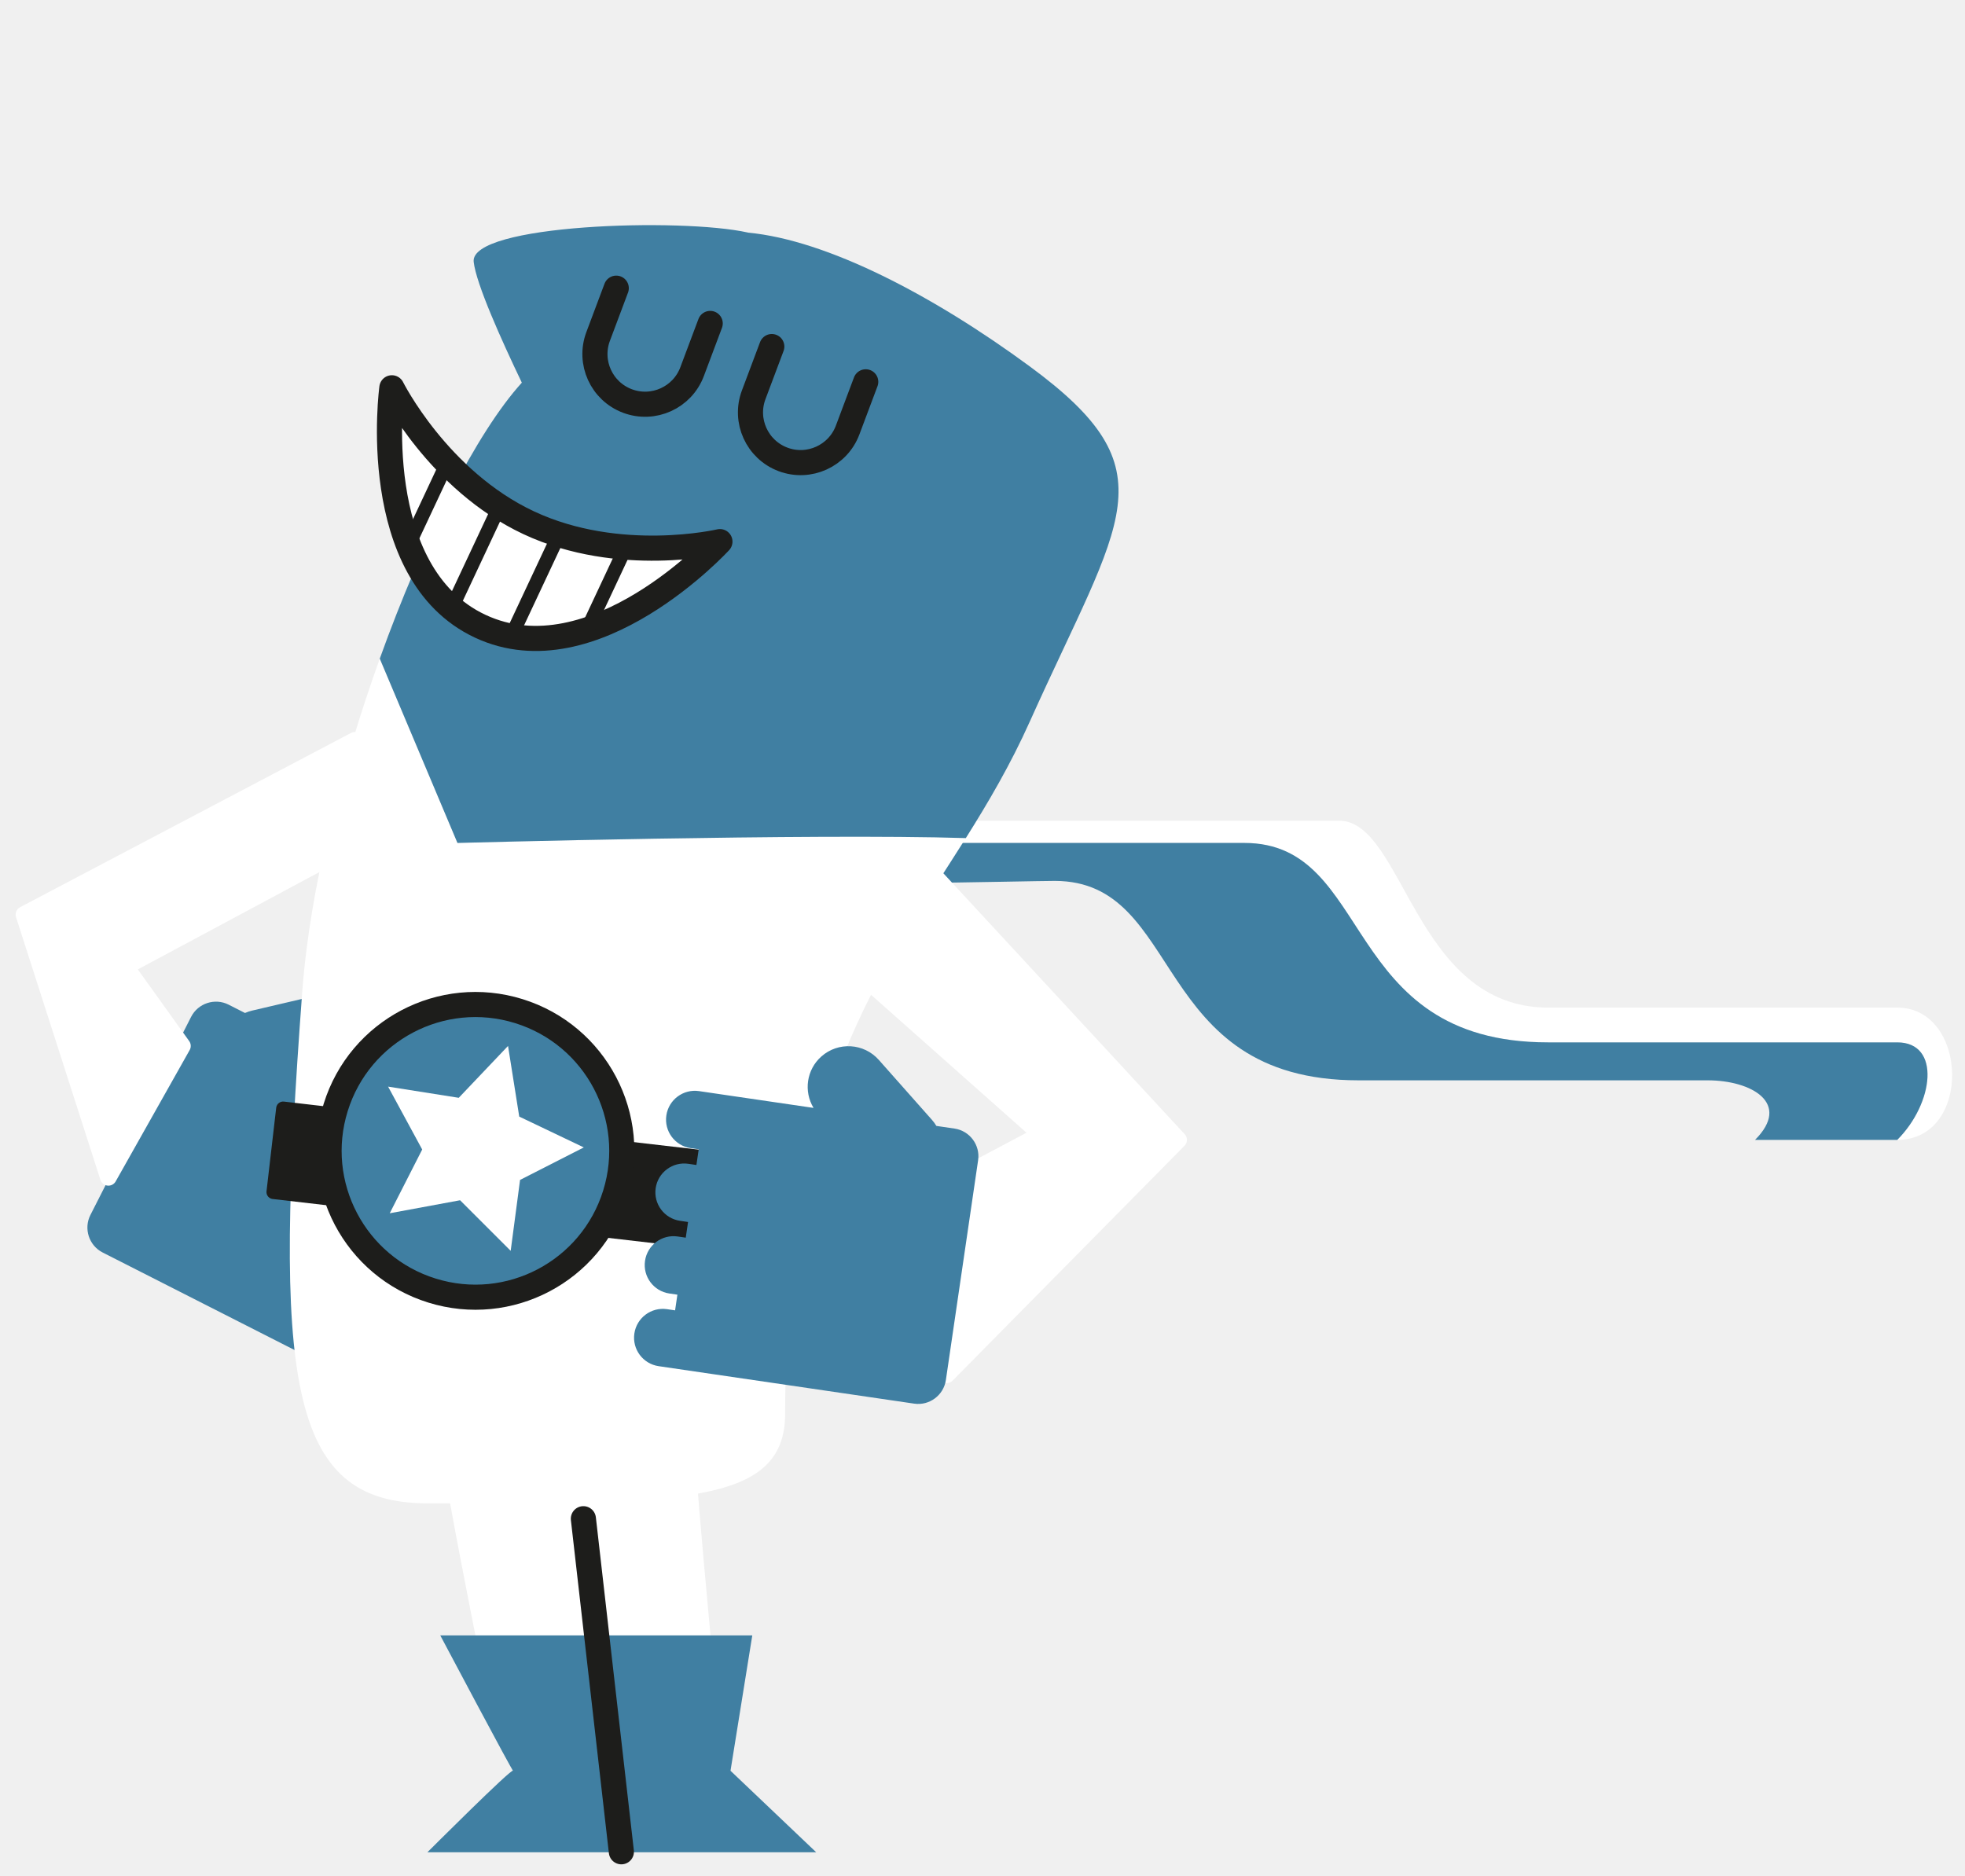
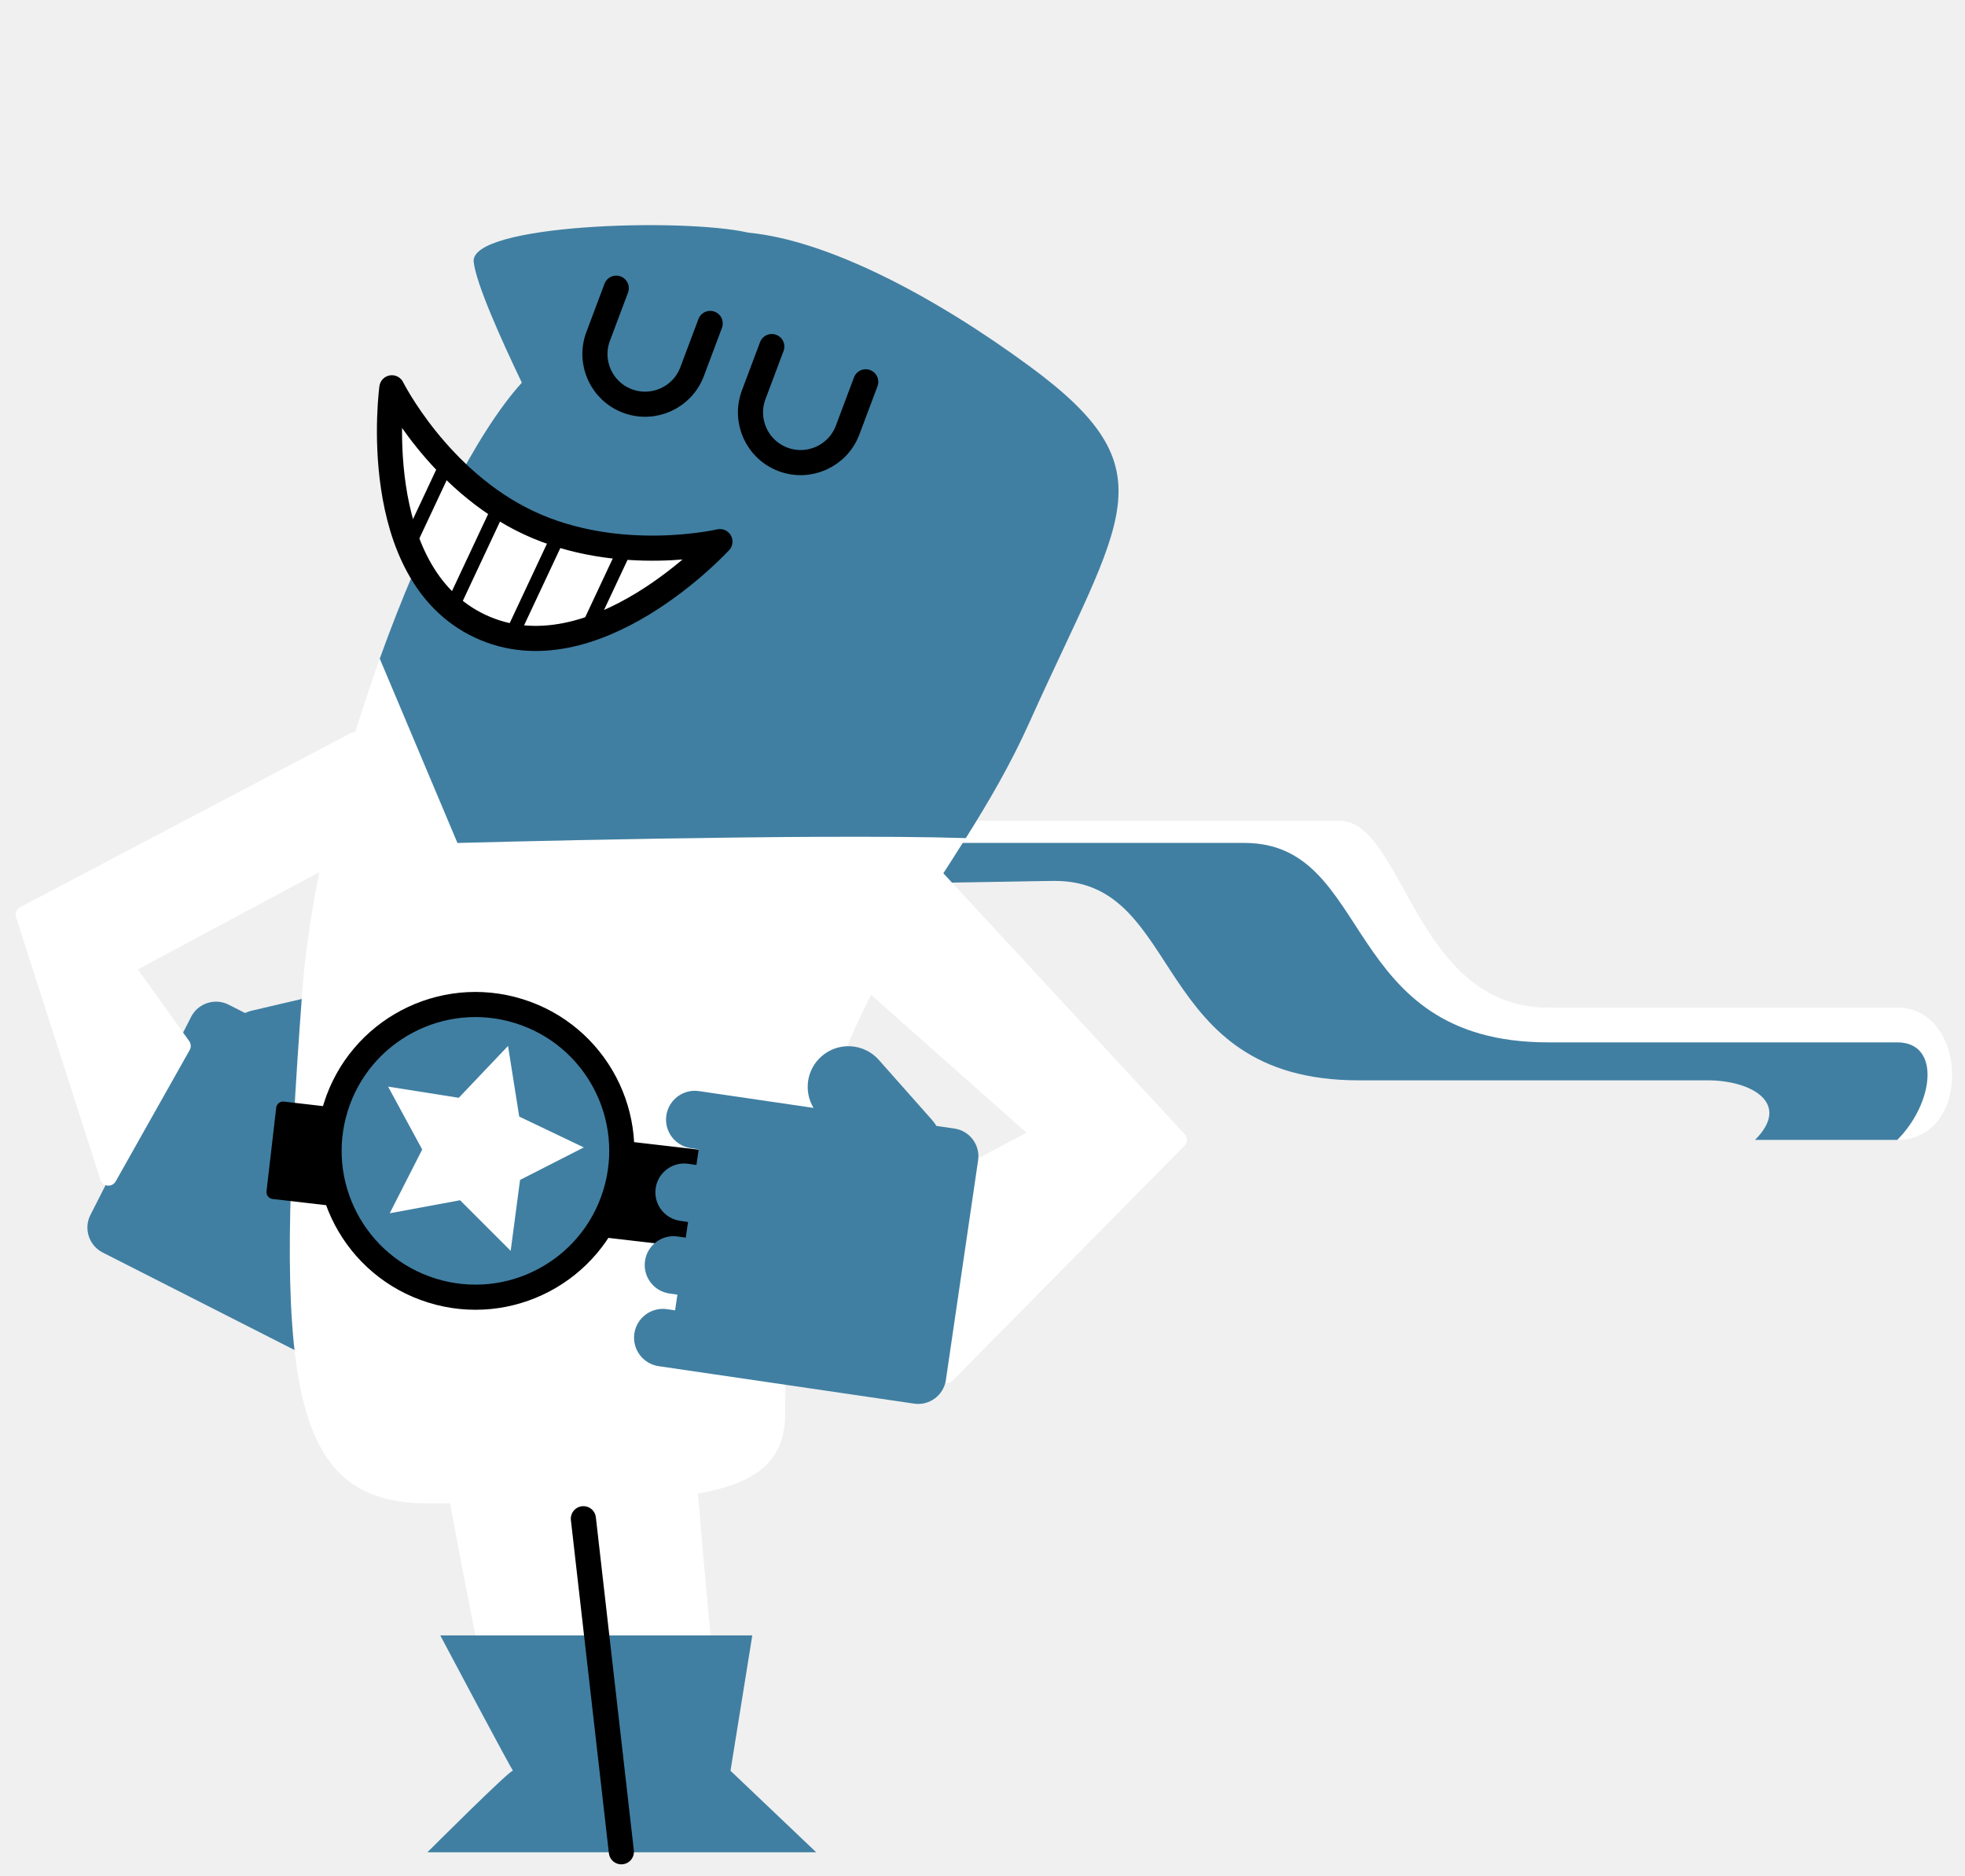
<svg xmlns="http://www.w3.org/2000/svg" version="1.1" width="880" height="840" id="svg2985" xml:space="preserve">
  <defs id="defs2989">
    <clipPath id="clipPath2999">
      <path d="m 0,587.33 693.795,0 L 693.795,0 0,0 0,587.33 z" id="path3001" />
    </clipPath>
  </defs>
  <g transform="matrix(1.25,0,0,-1.25,0,840)" id="g2993">
    <g transform="translate(5.6,4)" id="g2995">
      <g clip-path="url(#clipPath2999)" id="g2997">
        <g transform="translate(158.7886,266.1074)" id="g3003">
          <path d="m 0,0 -18.13,9.213 -18.836,9.572 c 6.327,2.76 9.987,9.714 8.355,16.671 -1.834,7.843 -9.676,12.711 -17.517,10.876 L -74.1,39.783 c -0.88,-0.206 -1.717,-0.498 -2.517,-0.847 l -5.866,2.981 c -4.904,2.492 -10.954,0.519 -13.446,-4.386 l -36.066,-70.968 c -2.492,-4.903 -0.519,-10.954 4.385,-13.445 l 64.318,-32.688 c 0.011,-0.006 0.021,-0.013 0.033,-0.019 l 18.132,-9.212 c 5.082,-2.584 11.295,-0.556 13.877,4.523 2.582,5.084 0.554,11.298 -4.525,13.878 l -2.6,1.321 2.572,5.061 2.599,-1.321 c 5.083,-2.58 11.297,-0.556 13.878,4.528 2.583,5.082 0.557,11.293 -4.525,13.878 l -2.598,1.321 2.573,5.062 2.599,-1.321 c 5.081,-2.585 11.295,-0.557 13.877,4.525 2.583,5.084 0.556,11.296 -4.526,13.881 l -2.597,1.319 2.572,5.063 2.598,-1.32 C -4.27,-20.988 1.943,-18.96 4.526,-13.88 7.109,-8.799 5.083,-2.583 0,0" id="path3005" style="fill:#407fa2;fill-opacity:1;fill-rule:nonzero;stroke:none" />
        </g>
        <g transform="translate(324.3818,373.9434)" id="g3007">
          <path d="m 0,0 149.787,0 c 23.215,0 26.961,-66.973 74.891,-66.973 l 125.072,0 c 25.463,0 26.961,-47.396 0,-47.396 13.131,13.131 15.73,34.937 0,34.937 l -125.072,0 c -74.891,0 -62.179,71.457 -108.836,71.457 l -118.896,0 C -22.271,-6.25 0,0 0,0" id="path3009" style="fill:#ffffff;fill-opacity:1;fill-rule:nonzero;stroke:none" />
        </g>
        <g transform="translate(674.1318,259.5742)" id="g3011">
          <path d="m 0,0 c 13.131,13.131 15.73,34.938 0,34.938 l -125.072,0 c -74.891,0 -62.179,71.457 -108.836,71.457 l -118.896,0 -67.937,-13.602 c 24.538,-2.201 109.646,0 118.892,0 46.658,0 33.944,-71.453 108.835,-71.453 l 125.073,0 c 15.726,0 30.117,-8.209 16.986,-21.34 L 0,0 z" id="path3013" style="fill:#407fa2;fill-opacity:1;fill-rule:nonzero;stroke:none" />
        </g>
        <g transform="translate(158.2925,365.9688)" id="g3015">
          <path d="m 0,0 -27.83,66.039 c -14.059,-39.138 -25.038,-82.59 -27.767,-119.236 -10.327,-138.637 -5.604,-183.432 44.975,-183.432 89.848,0 128.027,-0.949 128.027,32.168 0,115.827 34.143,157.565 64.727,206.199 C 127.323,3.477 0,0 0,0" id="path3017" style="fill:#ffffff;fill-opacity:1;fill-rule:nonzero;stroke:none" />
        </g>
        <g transform="translate(363.3228,536.7246)" id="g3019">
          <path d="m 0,0 c -34.566,25.418 -72.554,45.258 -100.902,47.922 -0.041,0.017 -0.066,0.033 -0.111,0.041 -23.826,5.334 -99.7,2.963 -98.201,-10.52 0.872,-7.857 9.876,-27.898 17.248,-43.279 -16.086,-17.704 -35.368,-55.662 -50.894,-98.881 l 27.83,-66.039 c 0,0 127.322,3.477 182.132,1.738 8.119,12.911 15.987,26.303 22.898,41.7 C 32.954,-53.922 50.931,-37.447 0,0" id="path3021" style="fill:#407fa2;fill-opacity:1;fill-rule:nonzero;stroke:none" />
        </g>
        <g transform="translate(248.9512,82.0215)" id="g3023">
          <path d="m 0,0 c 0,0 -4.889,52.416 -4.811,56.355 l -89.876,0 C -94.608,52.258 -84.219,0 -84.219,0 L 0,0 z" id="path3025" style="fill:#ffffff;fill-opacity:1;fill-rule:nonzero;stroke:none" />
        </g>
        <g transform="translate(164.7324,82.0215)" id="g3027">
          <path d="m 0,0 -12.593,0 c 0,0 26.09,-49.242 26.09,-48.492 0,1.498 -30.706,-29.209 -30.706,-29.209 l 139.299,0 L 91.385,-48.492 99.187,0 84.219,0 0,0 z" id="path3029" style="fill:#407fa2;fill-opacity:1;fill-rule:nonzero;stroke:none" />
        </g>
        <g transform="translate(288.0508,218.1973)" id="g3031">
-           <path d="m 0,0 -195.682,22.68 3.471,29.935 L 3.472,29.939 0,0 z" id="path3033" style="fill:#1d1d1b;fill-opacity:1;fill-rule:nonzero;stroke:none" />
+           <path d="m 0,0 -195.682,22.68 3.471,29.935 L 3.472,29.939 0,0 z" id="path3033" style="fill:#000000;fill-opacity:1;fill-rule:nonzero;stroke:none" />
        </g>
        <g transform="translate(288.0508,218.1973)" id="g3035">
-           <path d="m 0,0 -195.682,22.68 3.471,29.935 L 3.472,29.939 0,0 z" id="path3037" style="fill:none;stroke:#1d1d1b;stroke-width:5;stroke-linecap:butt;stroke-linejoin:round;stroke-miterlimit:10;stroke-opacity:1;stroke-dasharray:none" />
+           <path d="m 0,0 -195.682,22.68 3.471,29.935 L 3.472,29.939 0,0 z" id="path3037" style="fill:none;stroke:#000000;stroke-width:5;stroke-linecap:butt;stroke-linejoin:round;stroke-miterlimit:10;stroke-opacity:1;stroke-dasharray:none" />
        </g>
        <g transform="translate(214.7969,240.0859)" id="g3039">
          <path d="m 0,0 c -8.591,-27.648 -37.967,-43.1 -65.616,-34.508 -27.653,8.586 -43.1,37.967 -34.513,65.615 8.591,27.649 37.968,43.106 65.621,34.514 C -6.859,57.029 8.592,27.648 0,0" id="path3041" style="fill:#407fa2;fill-opacity:1;fill-rule:nonzero;stroke:none" />
        </g>
        <g transform="translate(214.7969,240.0859)" id="g3043">
-           <path d="m 0,0 c -8.591,-27.648 -37.967,-43.1 -65.616,-34.508 -27.653,8.586 -43.1,37.967 -34.513,65.615 8.591,27.649 37.968,43.106 65.621,34.514 C -6.859,57.029 8.592,27.648 0,0 z" id="path3045" style="fill:none;stroke:#1d1d1b;stroke-width:9;stroke-linecap:round;stroke-linejoin:miter;stroke-miterlimit:10;stroke-opacity:1;stroke-dasharray:none" />
+           <path d="m 0,0 c -8.591,-27.648 -37.967,-43.1 -65.616,-34.508 -27.653,8.586 -43.1,37.967 -34.513,65.615 8.591,27.649 37.968,43.106 65.621,34.514 C -6.859,57.029 8.592,27.648 0,0 z" id="path3045" style="fill:none;stroke:#000000;stroke-width:9;stroke-linecap:round;stroke-linejoin:miter;stroke-miterlimit:10;stroke-opacity:1;stroke-dasharray:none" />
        </g>
        <g transform="translate(176.4121,293.2344)" id="g3047">
          <path d="M 0,0 4.016,-25.314 27.146,-36.361 4.31,-48.004 0.95,-73.412 l -18.129,18.123 -25.205,-4.662 11.633,22.84 -12.218,22.533 25.316,-4.004 L 0,0 z" id="path3049" style="fill:#ffffff;fill-opacity:1;fill-rule:nonzero;stroke:none" />
        </g>
        <g transform="translate(135.7559,373.377)" id="g3051">
          <path d="m 0,0 -14.211,29.34 -118.545,-62.423 30.235,-94.119 26.504,47.059 -20.388,28.448 L 0,0 z" id="path3053" style="fill:#ffffff;fill-opacity:1;fill-rule:nonzero;stroke:none" />
        </g>
        <g transform="translate(135.7559,373.377)" id="g3055">
          <path d="m 0,0 -14.211,29.34 -118.545,-62.423 30.235,-94.119 26.504,47.059 -20.388,28.448 L 0,0 z" id="path3057" style="fill:none;stroke:#ffffff;stroke-width:6;stroke-linecap:butt;stroke-linejoin:round;stroke-miterlimit:10;stroke-opacity:1;stroke-dasharray:none" />
        </g>
        <g transform="translate(291.1309,329.1797)" id="g3059">
          <path d="m 0,0 34.874,28.392 90.638,-97.997 -83.085,-84.143 10.837,73.893 23.002,12.187 L 0,0 z" id="path3061" style="fill:#ffffff;fill-opacity:1;fill-rule:nonzero;stroke:none" />
        </g>
        <g transform="translate(291.1309,329.1797)" id="g3063">
          <path d="m 0,0 34.874,28.392 90.638,-97.997 -83.085,-84.143 10.837,73.893 23.002,12.187 L 0,0 z" id="path3065" style="fill:none;stroke:#ffffff;stroke-width:6;stroke-linecap:butt;stroke-linejoin:round;stroke-miterlimit:10;stroke-opacity:1;stroke-dasharray:none" />
        </g>
        <g transform="translate(248.8438,552.1113)" id="g3067">
-           <path d="m 0,0 -6.488,-17.285 c -3.491,-9.291 -13.851,-13.998 -23.15,-10.512 -9.292,3.488 -13.999,13.852 -10.507,23.143 l 6.487,17.289" id="path3069" style="fill:none;stroke:#1d1d1b;stroke-width:9;stroke-linecap:round;stroke-linejoin:miter;stroke-miterlimit:10;stroke-opacity:1;stroke-dasharray:none" />
+           <path d="m 0,0 -6.488,-17.285 c -3.491,-9.291 -13.851,-13.998 -23.15,-10.512 -9.292,3.488 -13.999,13.852 -10.507,23.143 l 6.487,17.289" id="path3069" style="fill:none;stroke:#000000;stroke-width:9;stroke-linecap:round;stroke-linejoin:miter;stroke-miterlimit:10;stroke-opacity:1;stroke-dasharray:none" />
        </g>
        <g transform="translate(304.5669,531.1914)" id="g3071">
-           <path d="m 0,0 -6.487,-17.281 c -3.488,-9.291 -13.856,-14.002 -23.147,-10.516 -9.291,3.492 -13.998,13.856 -10.507,23.147 l 6.488,17.285" id="path3073" style="fill:none;stroke:#1d1d1b;stroke-width:9;stroke-linecap:round;stroke-linejoin:miter;stroke-miterlimit:10;stroke-opacity:1;stroke-dasharray:none" />
+           <path d="m 0,0 -6.487,-17.281 c -3.488,-9.291 -13.856,-14.002 -23.147,-10.516 -9.291,3.492 -13.998,13.856 -10.507,23.147 l 6.488,17.285" id="path3073" style="fill:none;stroke:#000000;stroke-width:9;stroke-linecap:round;stroke-linejoin:miter;stroke-miterlimit:10;stroke-opacity:1;stroke-dasharray:none" />
        </g>
        <g transform="translate(252.3267,473.9375)" id="g3075">
          <path d="m 0,0 c 0,0 -45.22,-49.389 -85.902,-30.307 -40.681,19.075 -31.627,85.424 -31.627,85.424 0,0 16.561,-33.138 49.011,-48.355 C -36.06,-8.461 0,0 0,0" id="path3077" style="fill:#ffffff;fill-opacity:1;fill-rule:nonzero;stroke:none" />
        </g>
        <g transform="translate(252.3267,473.9375)" id="g3079">
-           <path d="m 0,0 c 0,0 -45.22,-49.389 -85.902,-30.307 -40.681,19.075 -31.627,85.424 -31.627,85.424 0,0 16.561,-33.138 49.011,-48.355 C -36.06,-8.461 0,0 0,0 z" id="path3081" style="fill:none;stroke:#1d1d1b;stroke-width:9;stroke-linecap:round;stroke-linejoin:round;stroke-miterlimit:10;stroke-opacity:1;stroke-dasharray:none" />
+           <path d="m 0,0 c 0,0 -45.22,-49.389 -85.902,-30.307 -40.681,19.075 -31.627,85.424 -31.627,85.424 0,0 16.561,-33.138 49.011,-48.355 C -36.06,-8.461 0,0 0,0 z" id="path3081" style="fill:none;stroke:#000000;stroke-width:9;stroke-linecap:round;stroke-linejoin:round;stroke-miterlimit:10;stroke-opacity:1;stroke-dasharray:none" />
        </g>
        <g transform="translate(154.5757,502.1426)" id="g3083">
-           <path d="M 0,0 -13.81,-29.453" id="path3085" style="fill:none;stroke:#1d1d1b;stroke-width:5;stroke-linecap:round;stroke-linejoin:round;stroke-miterlimit:10;stroke-opacity:1;stroke-dasharray:none" />
+           <path d="M 0,0 -13.81,-29.453" id="path3085" style="fill:none;stroke:#000000;stroke-width:5;stroke-linecap:round;stroke-linejoin:round;stroke-miterlimit:10;stroke-opacity:1;stroke-dasharray:none" />
        </g>
        <g transform="translate(172.0898,483.9238)" id="g3087">
-           <path d="M 0,0 -14.71,-31.369" id="path3089" style="fill:none;stroke:#1d1d1b;stroke-width:5;stroke-linecap:round;stroke-linejoin:round;stroke-miterlimit:10;stroke-opacity:1;stroke-dasharray:none" />
+           <path d="M 0,0 -14.71,-31.369" id="path3089" style="fill:none;stroke:#000000;stroke-width:5;stroke-linecap:round;stroke-linejoin:round;stroke-miterlimit:10;stroke-opacity:1;stroke-dasharray:none" />
        </g>
        <g transform="translate(193.3125,473.6016)" id="g3091">
-           <path d="M 0,0 -14.973,-31.918" id="path3093" style="fill:none;stroke:#1d1d1b;stroke-width:5;stroke-linecap:round;stroke-linejoin:round;stroke-miterlimit:10;stroke-opacity:1;stroke-dasharray:none" />
+           <path d="M 0,0 -14.973,-31.918" id="path3093" style="fill:none;stroke:#000000;stroke-width:5;stroke-linecap:round;stroke-linejoin:round;stroke-miterlimit:10;stroke-opacity:1;stroke-dasharray:none" />
        </g>
        <g transform="translate(218.6611,472.0859)" id="g3095">
-           <path d="M 0,0 -13.814,-29.453" id="path3097" style="fill:none;stroke:#1d1d1b;stroke-width:5;stroke-linecap:round;stroke-linejoin:round;stroke-miterlimit:10;stroke-opacity:1;stroke-dasharray:none" />
+           <path d="M 0,0 -13.814,-29.453" id="path3097" style="fill:none;stroke:#000000;stroke-width:5;stroke-linecap:round;stroke-linejoin:round;stroke-miterlimit:10;stroke-opacity:1;stroke-dasharray:none" />
        </g>
        <g transform="translate(203.4063,123.8379)" id="g3099">
-           <path d="M 0,0 13.609,-119.338" id="path3101" style="fill:none;stroke:#1d1d1b;stroke-width:9;stroke-linecap:round;stroke-linejoin:miter;stroke-miterlimit:10;stroke-opacity:1;stroke-dasharray:none" />
+           <path d="M 0,0 13.609,-119.338" id="path3101" style="fill:none;stroke:#000000;stroke-width:9;stroke-linecap:round;stroke-linejoin:miter;stroke-miterlimit:10;stroke-opacity:1;stroke-dasharray:none" />
        </g>
        <g transform="translate(336.3857,263.625)" id="g3103">
          <path d="M 0,0 -6.512,0.955 C -6.963,1.702 -7.477,2.423 -8.076,3.1 l -19.051,21.5 c -5.341,6.027 -14.555,6.586 -20.581,1.242 -5.353,-4.737 -6.381,-12.525 -2.812,-18.434 l -28.248,4.143 c -0.007,10e-4 -0.013,10e-4 -0.02,0.002 l -12.756,1.874 c -5.639,0.826 -10.884,-3.077 -11.71,-8.718 -0.828,-5.64 3.074,-10.884 8.715,-11.709 l 2.882,-0.423 -0.825,-5.621 -2.882,0.423 c -5.641,0.828 -10.884,-3.072 -11.71,-8.715 -0.828,-5.641 3.074,-10.881 8.714,-11.709 l 2.883,-0.423 -0.824,-5.62 -2.883,0.422 c -5.641,0.831 -10.884,-3.072 -11.71,-8.713 -0.828,-5.642 3.075,-10.884 8.714,-11.712 l 2.883,-0.422 -0.824,-5.618 -2.883,0.422 c -5.639,0.828 -10.881,-3.072 -11.711,-8.715 -0.826,-5.638 3.076,-10.881 8.714,-11.707 l 20.126,-2.95 c 0.004,-10e-4 0.009,-10e-4 0.013,-0.002 l 71.407,-10.472 c 5.442,-0.798 10.547,3.001 11.346,8.444 L 8.443,-11.344 C 9.241,-5.902 5.442,-0.797 0,0" id="path3105" style="fill:#407fa2;fill-opacity:1;fill-rule:nonzero;stroke:none" />
        </g>
      </g>
    </g>
  </g>
</svg>
